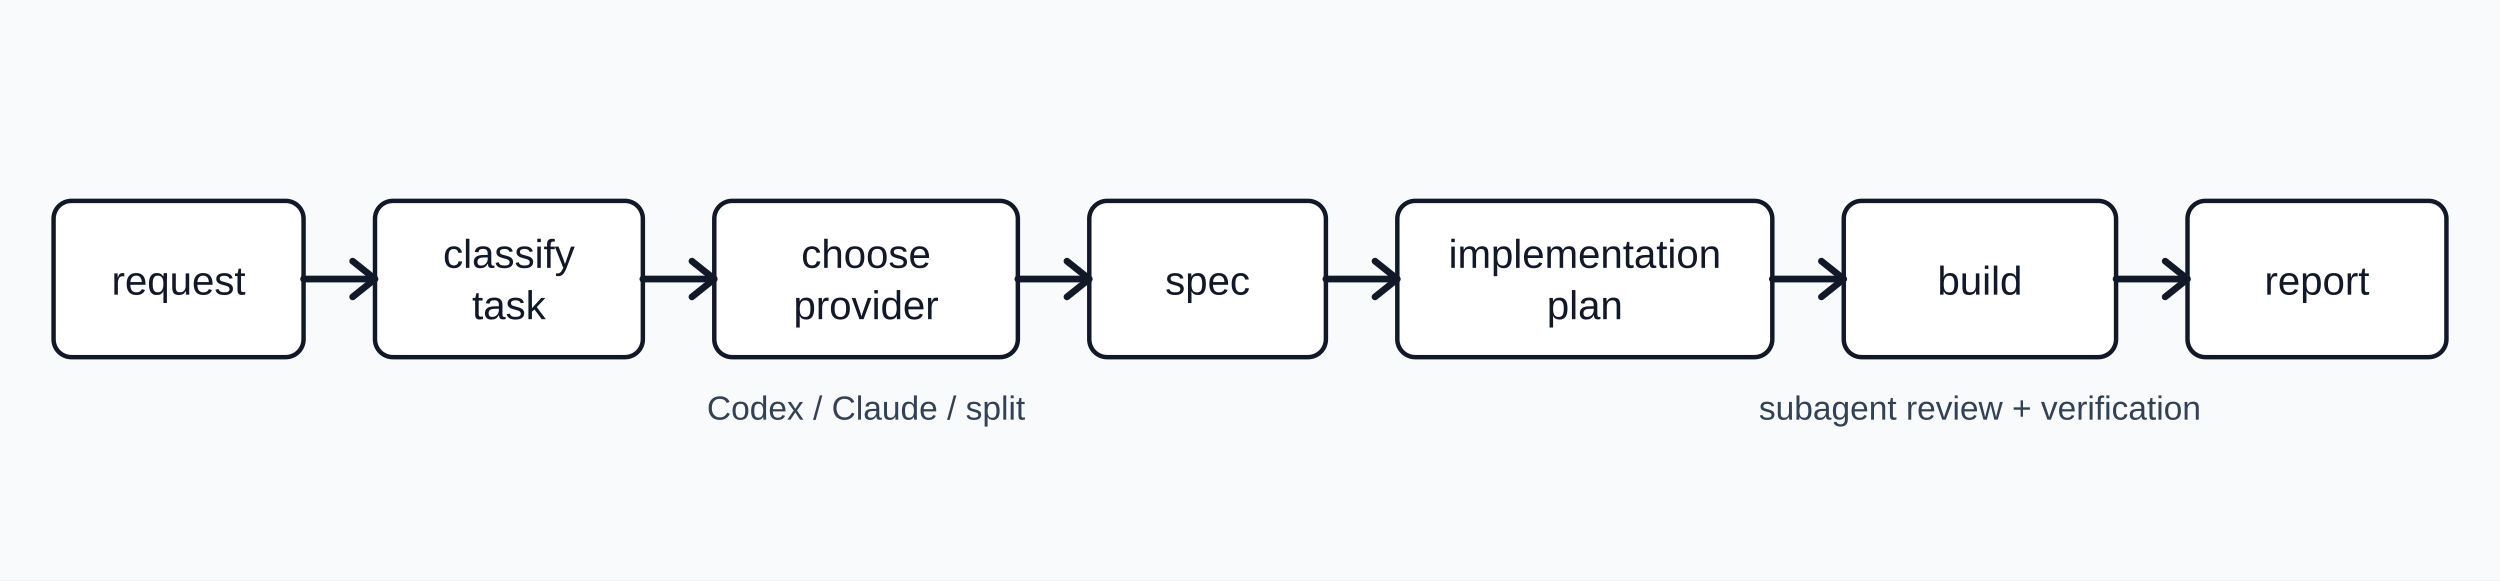
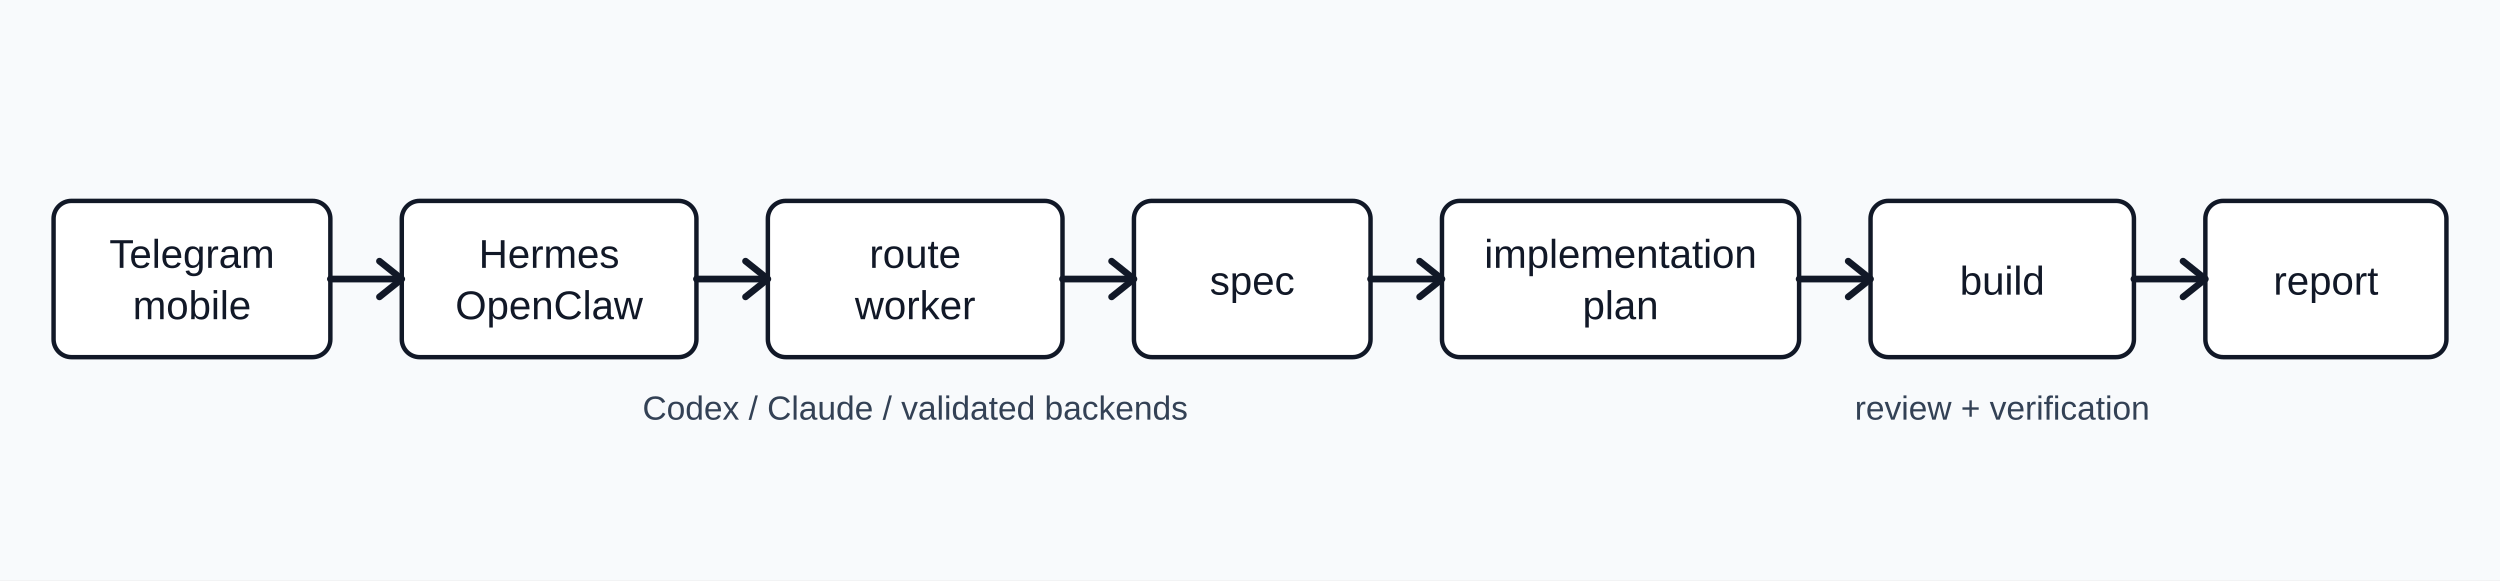
<svg xmlns="http://www.w3.org/2000/svg" width="1120" height="260" viewBox="0 0 1120 260" role="img" aria-labelledby="title desc">
  <rect width="1120" height="260" fill="#F8FAFC" />
  <g font-family="Arial, sans-serif" font-size="18" fill="#111827">
    <g fill="#FFFFFF" stroke="#111827" stroke-width="2">
-       <rect x="24" y="90" width="112" height="70" rx="8" />
-       <rect x="168" y="90" width="120" height="70" rx="8" />
-       <rect x="320" y="90" width="136" height="70" rx="8" />
-       <rect x="488" y="90" width="106" height="70" rx="8" />
-       <rect x="626" y="90" width="168" height="70" rx="8" />
-       <rect x="826" y="90" width="122" height="70" rx="8" />
-       <rect x="980" y="90" width="116" height="70" rx="8" />
+       <rect x="24" y="90" width="124" height="70" rx="8" />
+       <rect x="180" y="90" width="132" height="70" rx="8" />
+       <rect x="344" y="90" width="132" height="70" rx="8" />
+       <rect x="508" y="90" width="106" height="70" rx="8" />
+       <rect x="646" y="90" width="160" height="70" rx="8" />
+       <rect x="838" y="90" width="118" height="70" rx="8" />
+       <rect x="988" y="90" width="108" height="70" rx="8" />
    </g>
-     <text x="80" y="132" text-anchor="middle">request</text>
-     <text x="228" y="120" text-anchor="middle">classify</text>
-     <text x="228" y="143" text-anchor="middle">task</text>
-     <text x="388" y="120" text-anchor="middle">choose</text>
-     <text x="388" y="143" text-anchor="middle">provider</text>
-     <text x="541" y="132" text-anchor="middle">spec</text>
-     <text x="710" y="120" text-anchor="middle">implementation</text>
-     <text x="710" y="143" text-anchor="middle">plan</text>
-     <text x="887" y="132" text-anchor="middle">build</text>
-     <text x="1038" y="132" text-anchor="middle">report</text>
+     <text x="86" y="120" text-anchor="middle">Telegram</text>
+     <text x="86" y="143" text-anchor="middle">mobile</text>
+     <text x="246" y="120" text-anchor="middle">Hermes</text>
+     <text x="246" y="143" text-anchor="middle">OpenClaw</text>
+     <text x="410" y="120" text-anchor="middle">route</text>
+     <text x="410" y="143" text-anchor="middle">worker</text>
+     <text x="561" y="132" text-anchor="middle">spec</text>
+     <text x="726" y="120" text-anchor="middle">implementation</text>
+     <text x="726" y="143" text-anchor="middle">plan</text>
+     <text x="897" y="132" text-anchor="middle">build</text>
+     <text x="1042" y="132" text-anchor="middle">report</text>
  </g>
  <g stroke="#111827" stroke-width="3" fill="none" stroke-linecap="round" stroke-linejoin="round">
-     <path d="M136 125h30" />
-     <path d="M288 125h30" />
-     <path d="M456 125h30" />
-     <path d="M594 125h30" />
-     <path d="M794 125h30" />
-     <path d="M948 125h30" />
-     <path d="M158 117l10 8-10 8" />
-     <path d="M310 117l10 8-10 8" />
-     <path d="M478 117l10 8-10 8" />
-     <path d="M616 117l10 8-10 8" />
-     <path d="M816 117l10 8-10 8" />
-     <path d="M970 117l10 8-10 8" />
+     <path d="M148 125h30" />
+     <path d="M312 125h30" />
+     <path d="M476 125h30" />
+     <path d="M614 125h30" />
+     <path d="M806 125h30" />
+     <path d="M956 125h30" />
+     <path d="M170 117l10 8-10 8" />
+     <path d="M334 117l10 8-10 8" />
+     <path d="M498 117l10 8-10 8" />
+     <path d="M636 117l10 8-10 8" />
+     <path d="M828 117l10 8-10 8" />
+     <path d="M978 117l10 8-10 8" />
  </g>
  <g font-family="Arial, sans-serif" font-size="15" fill="#334155">
-     <text x="388" y="188" text-anchor="middle">Codex / Claude / split</text>
-     <text x="887" y="188" text-anchor="middle">subagent review + verification</text>
+     <text x="410" y="188" text-anchor="middle">Codex / Claude / validated backends</text>
+     <text x="897" y="188" text-anchor="middle">review + verification</text>
  </g>
</svg>
